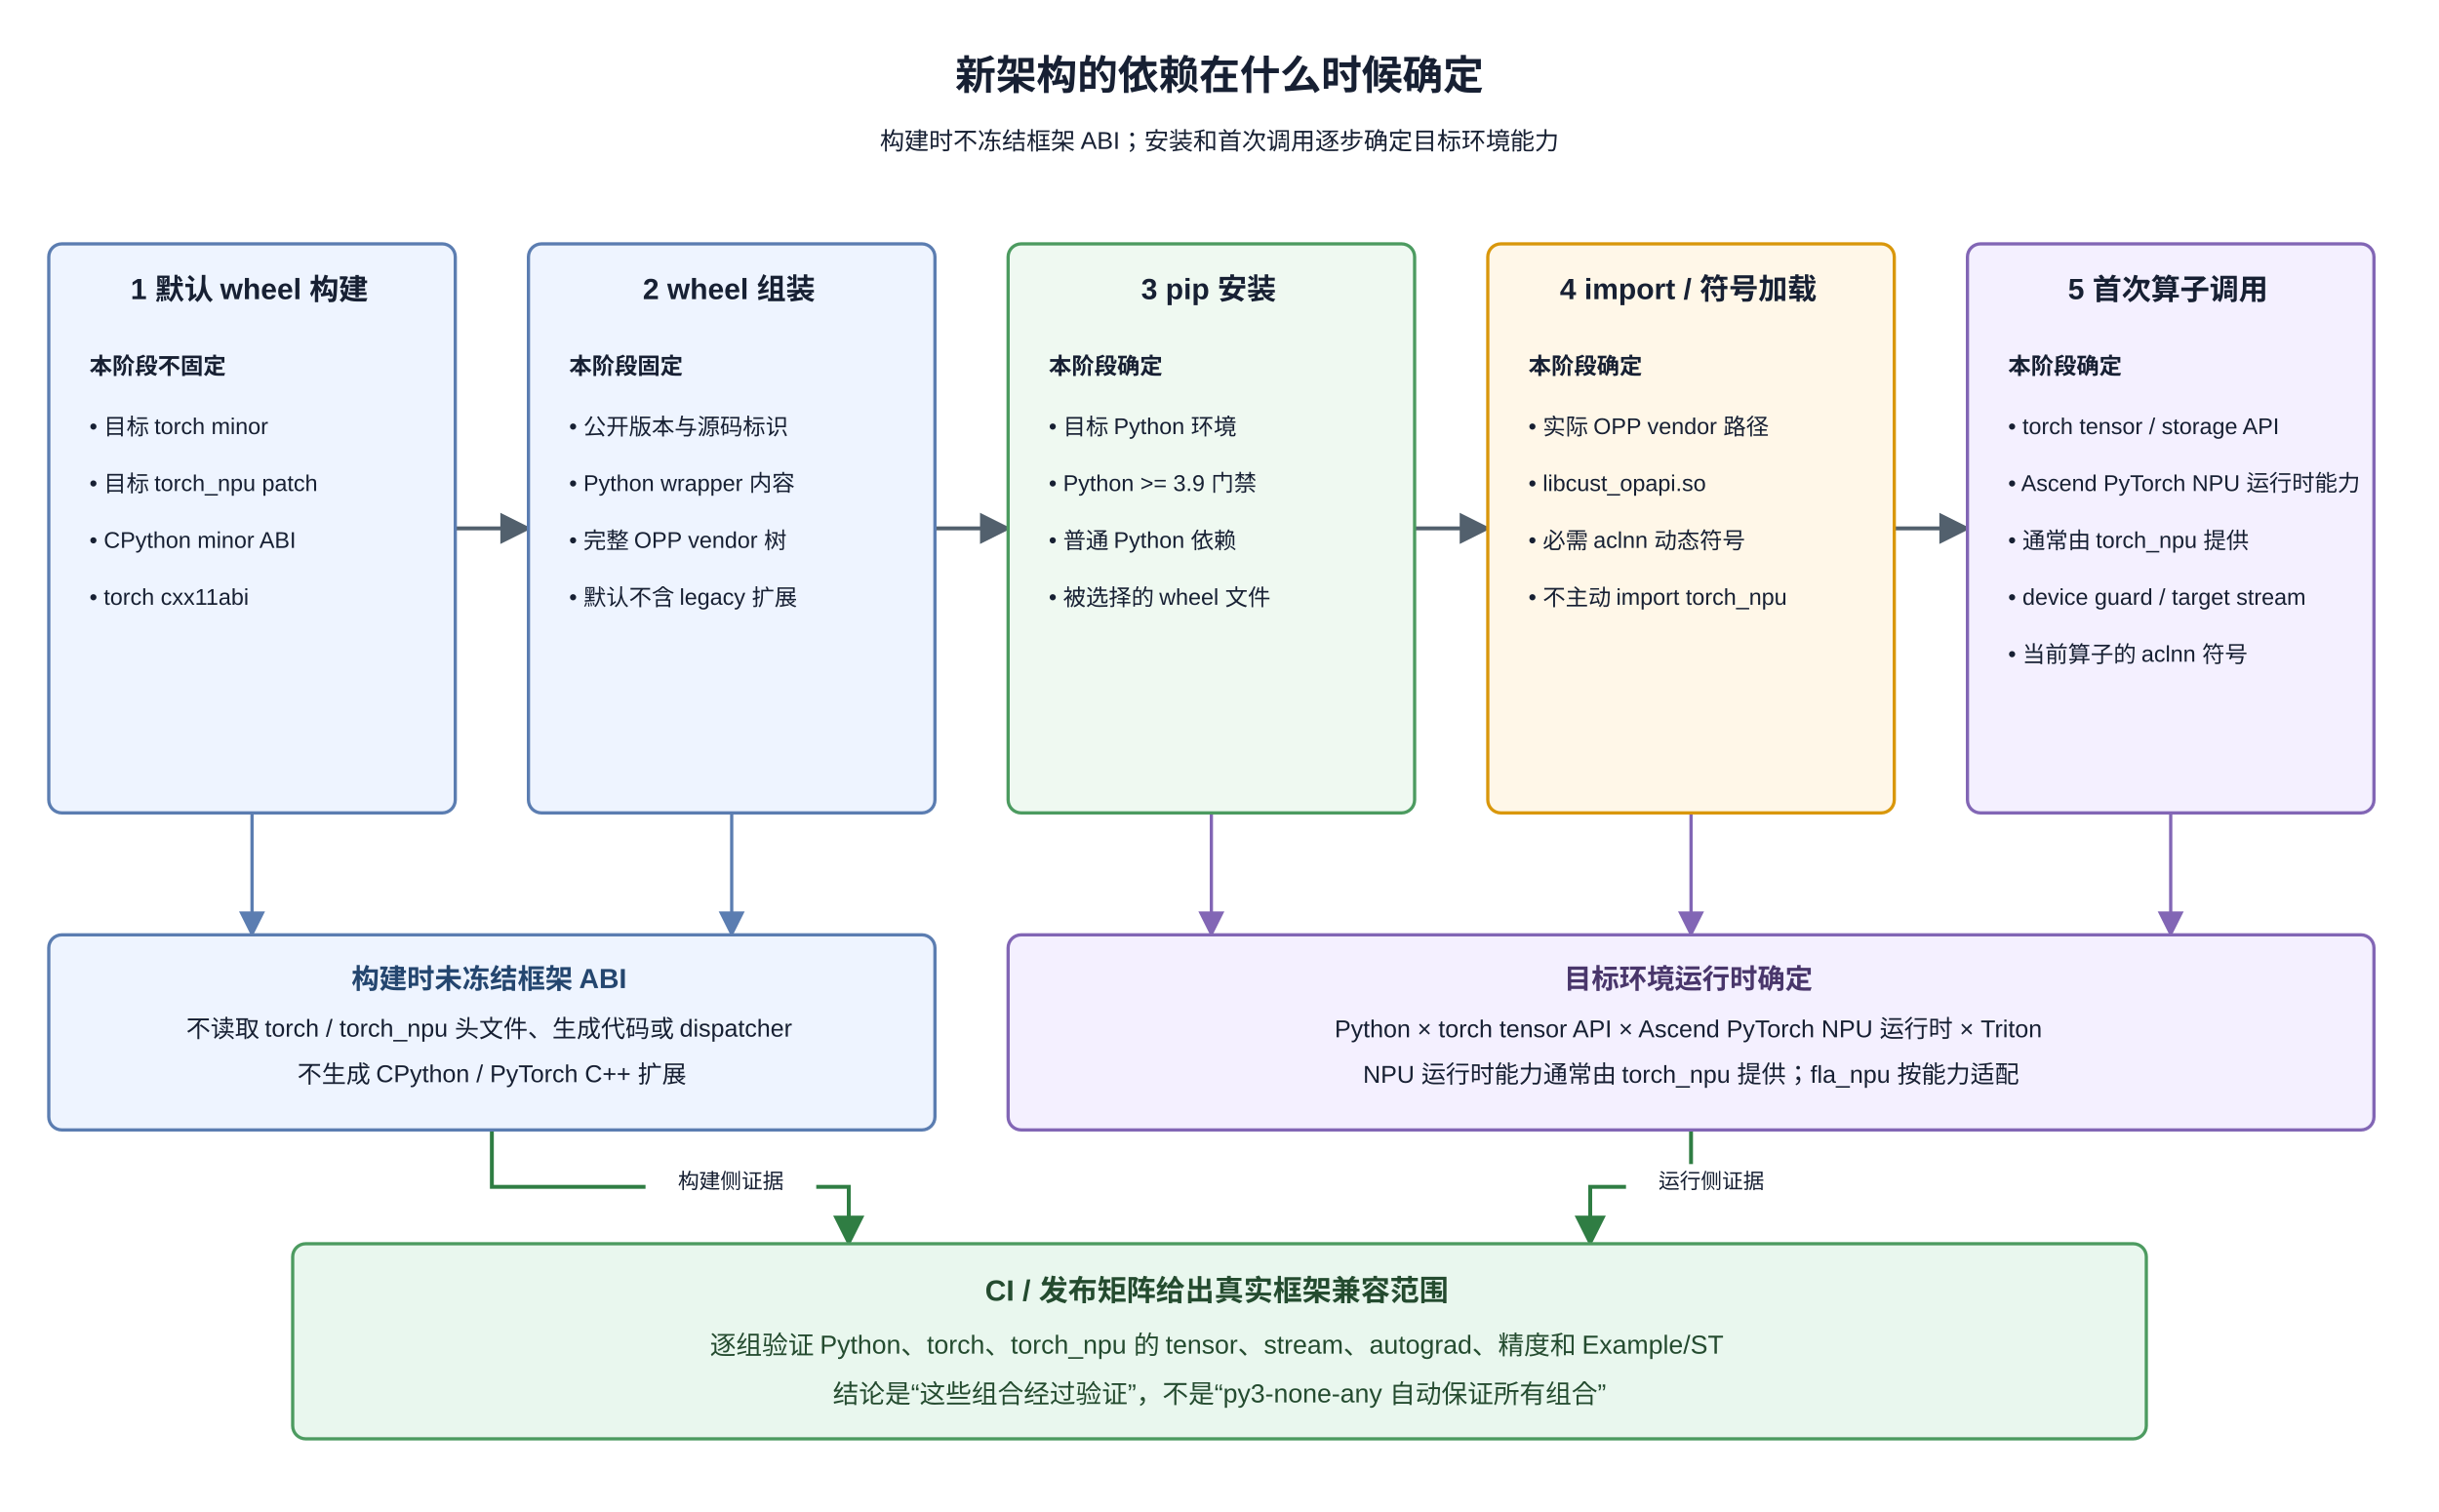
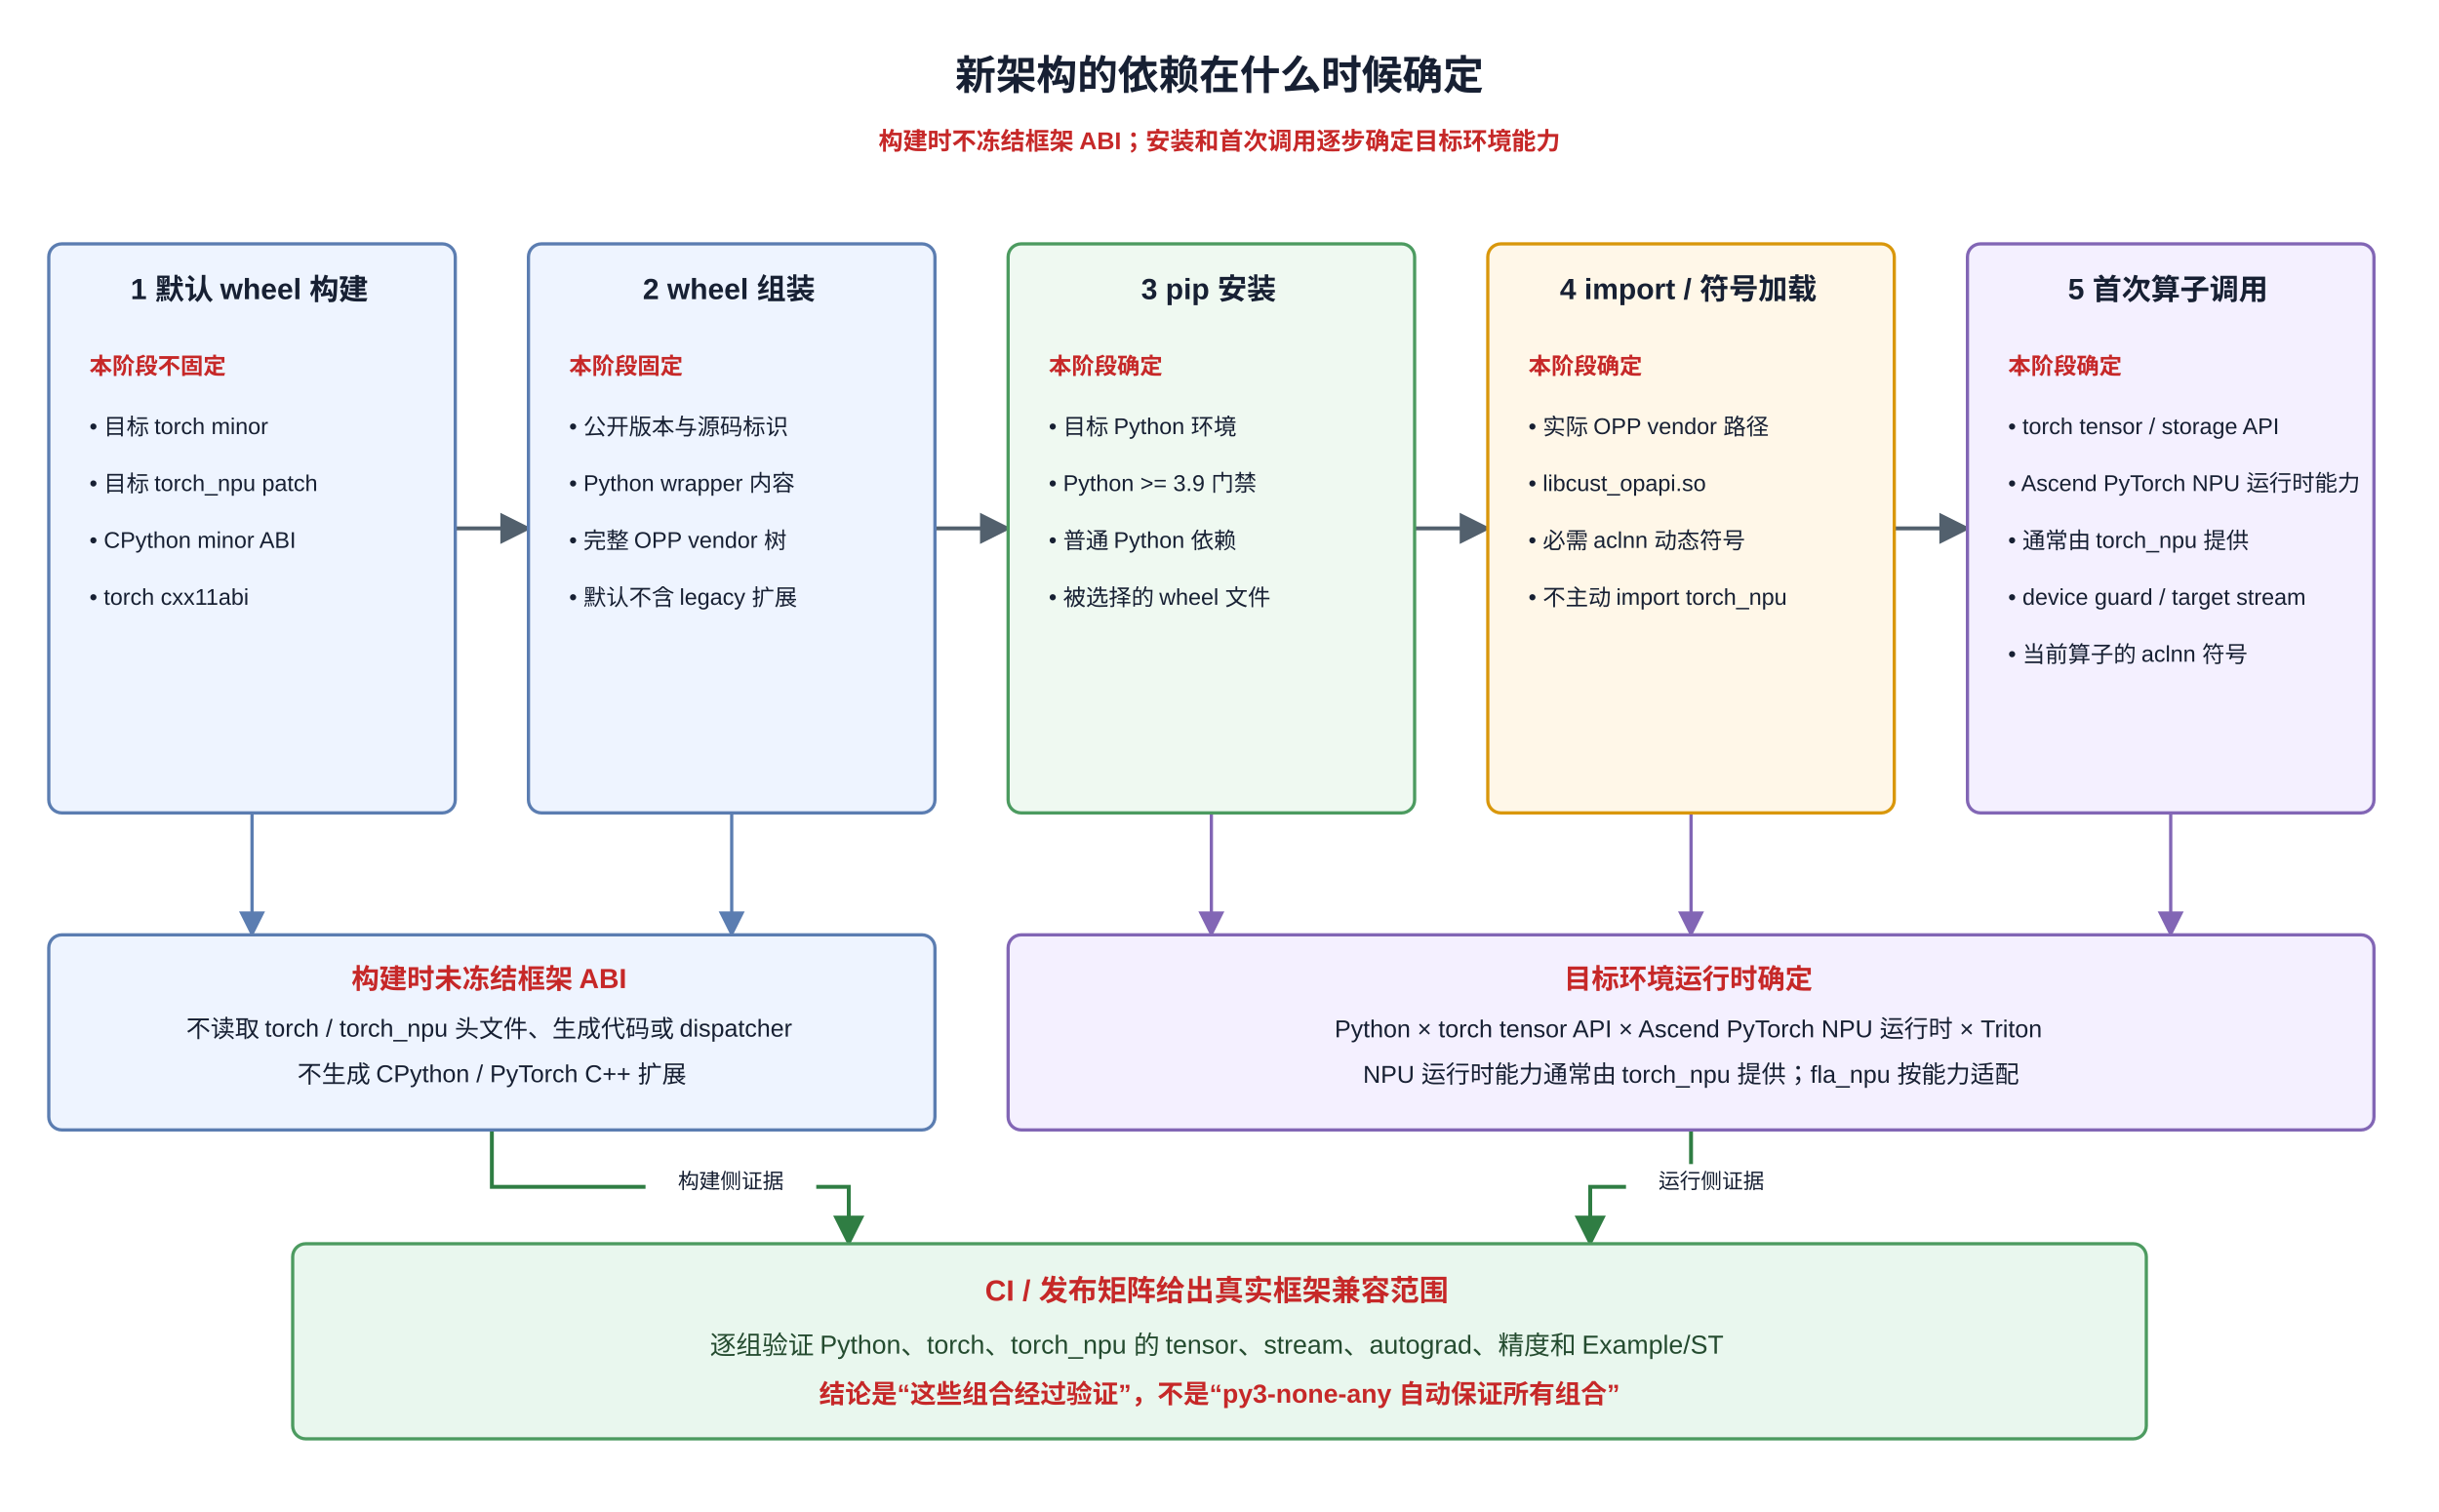
<svg xmlns="http://www.w3.org/2000/svg" width="1500" height="930" viewBox="0 0 1500 930" role="img" aria-labelledby="title desc">
  <defs>
    <marker id="arrow-gray" viewBox="0 0 10 10" refX="9" refY="5" markerWidth="8" markerHeight="8" orient="auto-start-reverse">
      <path d="M0 0 L10 5 L0 10 Z" fill="#52606D" />
    </marker>
    <marker id="arrow-blue" viewBox="0 0 10 10" refX="9" refY="5" markerWidth="8" markerHeight="8" orient="auto-start-reverse">
      <path d="M0 0 L10 5 L0 10 Z" fill="#5B7DB1" />
    </marker>
    <marker id="arrow-purple" viewBox="0 0 10 10" refX="9" refY="5" markerWidth="8" markerHeight="8" orient="auto-start-reverse">
      <path d="M0 0 L10 5 L0 10 Z" fill="#8266B5" />
    </marker>
    <marker id="arrow-green" viewBox="0 0 10 10" refX="9" refY="5" markerWidth="8" markerHeight="8" orient="auto-start-reverse">
      <path d="M0 0 L10 5 L0 10 Z" fill="#2F7D43" />
    </marker>
    <style>
      text { font-family: Arial, "Microsoft YaHei", sans-serif; fill: #172033; letter-spacing: 0; }
      .box { rx: 8; stroke-width: 2; }
      .stage-title { font-size: 18px; font-weight: 700; }
      .section { font-size: 14px; font-weight: 700; }
      .body { font-size: 14px; }
      .summary-title { font-size: 17px; font-weight: 700; }
      .summary { font-size: 15px; }
+       .emphasis { font-weight: 700; fill: #C62828; }
      .edge { fill: none; stroke-width: 2.4; }
      .edge-thin { fill: none; stroke-width: 2; }
      .edge-label { font-size: 13px; }
    </style>
  </defs>
  <rect width="1500" height="930" fill="#FFFFFF" />
  <text x="750" y="55" text-anchor="middle" font-size="25" font-weight="700">新架构的依赖在什么时候确定</text>
-   <text x="750" y="92" text-anchor="middle" font-size="15" fill="#52606D">构建时不冻结框架 ABI；安装和首次调用逐步确定目标环境能力</text>
+   <text class="emphasis" x="750" y="92" text-anchor="middle" font-size="15">构建时不冻结框架 ABI；安装和首次调用逐步确定目标环境能力</text>
  <path class="edge" d="M280 325 H325" stroke="#52606D" marker-end="url(#arrow-gray)" />
  <path class="edge" d="M575 325 H620" stroke="#52606D" marker-end="url(#arrow-gray)" />
  <path class="edge" d="M870 325 H915" stroke="#52606D" marker-end="url(#arrow-gray)" />
  <path class="edge" d="M1165 325 H1210" stroke="#52606D" marker-end="url(#arrow-gray)" />
  <path class="edge-thin" d="M155 500 V575" stroke="#5B7DB1" marker-end="url(#arrow-blue)" />
  <path class="edge-thin" d="M450 500 V575" stroke="#5B7DB1" marker-end="url(#arrow-blue)" />
  <path class="edge-thin" d="M745 500 V575" stroke="#8266B5" marker-end="url(#arrow-purple)" />
  <path class="edge-thin" d="M1040 500 V575" stroke="#8266B5" marker-end="url(#arrow-purple)" />
  <path class="edge-thin" d="M1335 500 V575" stroke="#8266B5" marker-end="url(#arrow-purple)" />
  <path class="edge" d="M302.5 695 V730 H522 V765" stroke="#2F7D43" marker-end="url(#arrow-green)" />
  <path class="edge" d="M1040 695 V730 H978 V765" stroke="#2F7D43" marker-end="url(#arrow-green)" />
  <rect class="box" x="30" y="150" width="250" height="350" fill="#EEF4FF" stroke="#5B7DB1" />
  <text x="155" text-anchor="middle">
    <tspan class="stage-title" x="155" y="184">1  默认 wheel 构建</tspan>
-     <tspan class="section" x="55" y="230" text-anchor="start">本阶段不固定</tspan>
+     <tspan class="section" x="55" y="230" text-anchor="start" fill="#C62828">本阶段不固定</tspan>
    <tspan class="body" x="55" y="267" text-anchor="start">• 目标 torch minor</tspan>
    <tspan class="body" x="55" y="302" text-anchor="start">• 目标 torch_npu patch</tspan>
    <tspan class="body" x="55" y="337" text-anchor="start">• CPython minor ABI</tspan>
    <tspan class="body" x="55" y="372" text-anchor="start">• torch cxx11abi</tspan>
  </text>
  <rect class="box" x="325" y="150" width="250" height="350" fill="#EEF4FF" stroke="#5B7DB1" />
  <text x="450" text-anchor="middle">
    <tspan class="stage-title" x="450" y="184">2  wheel 组装</tspan>
-     <tspan class="section" x="350" y="230" text-anchor="start">本阶段固定</tspan>
+     <tspan class="section" x="350" y="230" text-anchor="start" fill="#C62828">本阶段固定</tspan>
    <tspan class="body" x="350" y="267" text-anchor="start">• 公开版本与源码标识</tspan>
    <tspan class="body" x="350" y="302" text-anchor="start">• Python wrapper 内容</tspan>
    <tspan class="body" x="350" y="337" text-anchor="start">• 完整 OPP vendor 树</tspan>
    <tspan class="body" x="350" y="372" text-anchor="start">• 默认不含 legacy 扩展</tspan>
  </text>
  <rect class="box" x="620" y="150" width="250" height="350" fill="#EFF9F1" stroke="#4C9B60" />
  <text x="745" text-anchor="middle">
    <tspan class="stage-title" x="745" y="184">3  pip 安装</tspan>
-     <tspan class="section" x="645" y="230" text-anchor="start">本阶段确定</tspan>
+     <tspan class="section" x="645" y="230" text-anchor="start" fill="#C62828">本阶段确定</tspan>
    <tspan class="body" x="645" y="267" text-anchor="start">• 目标 Python 环境</tspan>
    <tspan class="body" x="645" y="302" text-anchor="start">• Python &gt;= 3.9 门禁</tspan>
    <tspan class="body" x="645" y="337" text-anchor="start">• 普通 Python 依赖</tspan>
    <tspan class="body" x="645" y="372" text-anchor="start">• 被选择的 wheel 文件</tspan>
  </text>
  <rect class="box" x="915" y="150" width="250" height="350" fill="#FFF7E8" stroke="#D9970B" />
  <text x="1040" text-anchor="middle">
    <tspan class="stage-title" x="1040" y="184">4  import / 符号加载</tspan>
-     <tspan class="section" x="940" y="230" text-anchor="start">本阶段确定</tspan>
+     <tspan class="section" x="940" y="230" text-anchor="start" fill="#C62828">本阶段确定</tspan>
    <tspan class="body" x="940" y="267" text-anchor="start">• 实际 OPP vendor 路径</tspan>
    <tspan class="body" x="940" y="302" text-anchor="start">• libcust_opapi.so</tspan>
    <tspan class="body" x="940" y="337" text-anchor="start">• 必需 aclnn 动态符号</tspan>
    <tspan class="body" x="940" y="372" text-anchor="start">• 不主动 import torch_npu</tspan>
  </text>
  <rect class="box" x="1210" y="150" width="250" height="350" fill="#F4F0FF" stroke="#8266B5" />
  <text x="1335" text-anchor="middle">
    <tspan class="stage-title" x="1335" y="184">5  首次算子调用</tspan>
-     <tspan class="section" x="1235" y="230" text-anchor="start">本阶段确定</tspan>
+     <tspan class="section" x="1235" y="230" text-anchor="start" fill="#C62828">本阶段确定</tspan>
    <tspan class="body" x="1235" y="267" text-anchor="start">• torch tensor / storage API</tspan>
    <tspan class="body" x="1235" y="302" text-anchor="start">• Ascend PyTorch NPU 运行时能力</tspan>
    <tspan class="body" x="1235" y="337" text-anchor="start">• 通常由 torch_npu 提供</tspan>
    <tspan class="body" x="1235" y="372" text-anchor="start">• device guard / target stream</tspan>
    <tspan class="body" x="1235" y="407" text-anchor="start">• 当前算子的 aclnn 符号</tspan>
  </text>
  <rect class="box" x="30" y="575" width="545" height="120" fill="#EEF4FF" stroke="#5B7DB1" />
  <text x="302.5" text-anchor="middle">
-     <tspan class="summary-title" x="302.5" y="608" fill="#24466F">构建时未冻结框架 ABI</tspan>
+     <tspan class="summary-title" x="302.5" y="608" fill="#C62828">构建时未冻结框架 ABI</tspan>
    <tspan class="summary" x="302.5" y="638">不读取 torch / torch_npu 头文件、生成代码或 dispatcher</tspan>
    <tspan class="summary" x="302.5" y="666">不生成 CPython / PyTorch C++ 扩展</tspan>
  </text>
  <rect class="box" x="620" y="575" width="840" height="120" fill="#F4F0FF" stroke="#8266B5" />
  <text x="1040" text-anchor="middle">
-     <tspan class="summary-title" x="1040" y="608" fill="#49366B">目标环境运行时确定</tspan>
+     <tspan class="summary-title" x="1040" y="608" fill="#C62828">目标环境运行时确定</tspan>
    <tspan class="summary" x="1040" y="638">Python × torch tensor API × Ascend PyTorch NPU 运行时 × Triton</tspan>
    <tspan class="summary" x="1040" y="666">NPU 运行时能力通常由 torch_npu 提供；fla_npu 按能力适配</tspan>
  </text>
  <g>
    <rect x="397" y="716" width="105" height="20" fill="#fff" />
    <text class="edge-label" x="449.5" y="731" text-anchor="middle" fill="#244B2F">构建侧证据</text>
  </g>
  <g>
    <rect x="1000" y="716" width="105" height="20" fill="#fff" />
    <text class="edge-label" x="1052.5" y="731" text-anchor="middle" fill="#244B2F">运行侧证据</text>
  </g>
  <rect class="box" x="180" y="765" width="1140" height="120" fill="#E9F7EE" stroke="#4C9B60" stroke-width="2.5" />
  <text x="750" text-anchor="middle">
-     <tspan x="750" y="800" font-size="18" font-weight="700" fill="#244B2F">CI / 发布矩阵给出真实框架兼容范围</tspan>
+     <tspan x="750" y="800" font-size="18" font-weight="700" fill="#C62828">CI / 发布矩阵给出真实框架兼容范围</tspan>
    <tspan x="750" y="833" font-size="16" fill="#244B2F">逐组验证 Python、torch、torch_npu 的 tensor、stream、autograd、精度和 Example/ST</tspan>
-     <tspan x="750" y="863" font-size="16" fill="#244B2F">结论是“这些组合经过验证”，不是“py3-none-any 自动保证所有组合”</tspan>
+     <tspan x="750" y="863" font-size="16" font-weight="700" fill="#C62828">结论是“这些组合经过验证”，不是“py3-none-any 自动保证所有组合”</tspan>
  </text>
</svg>
